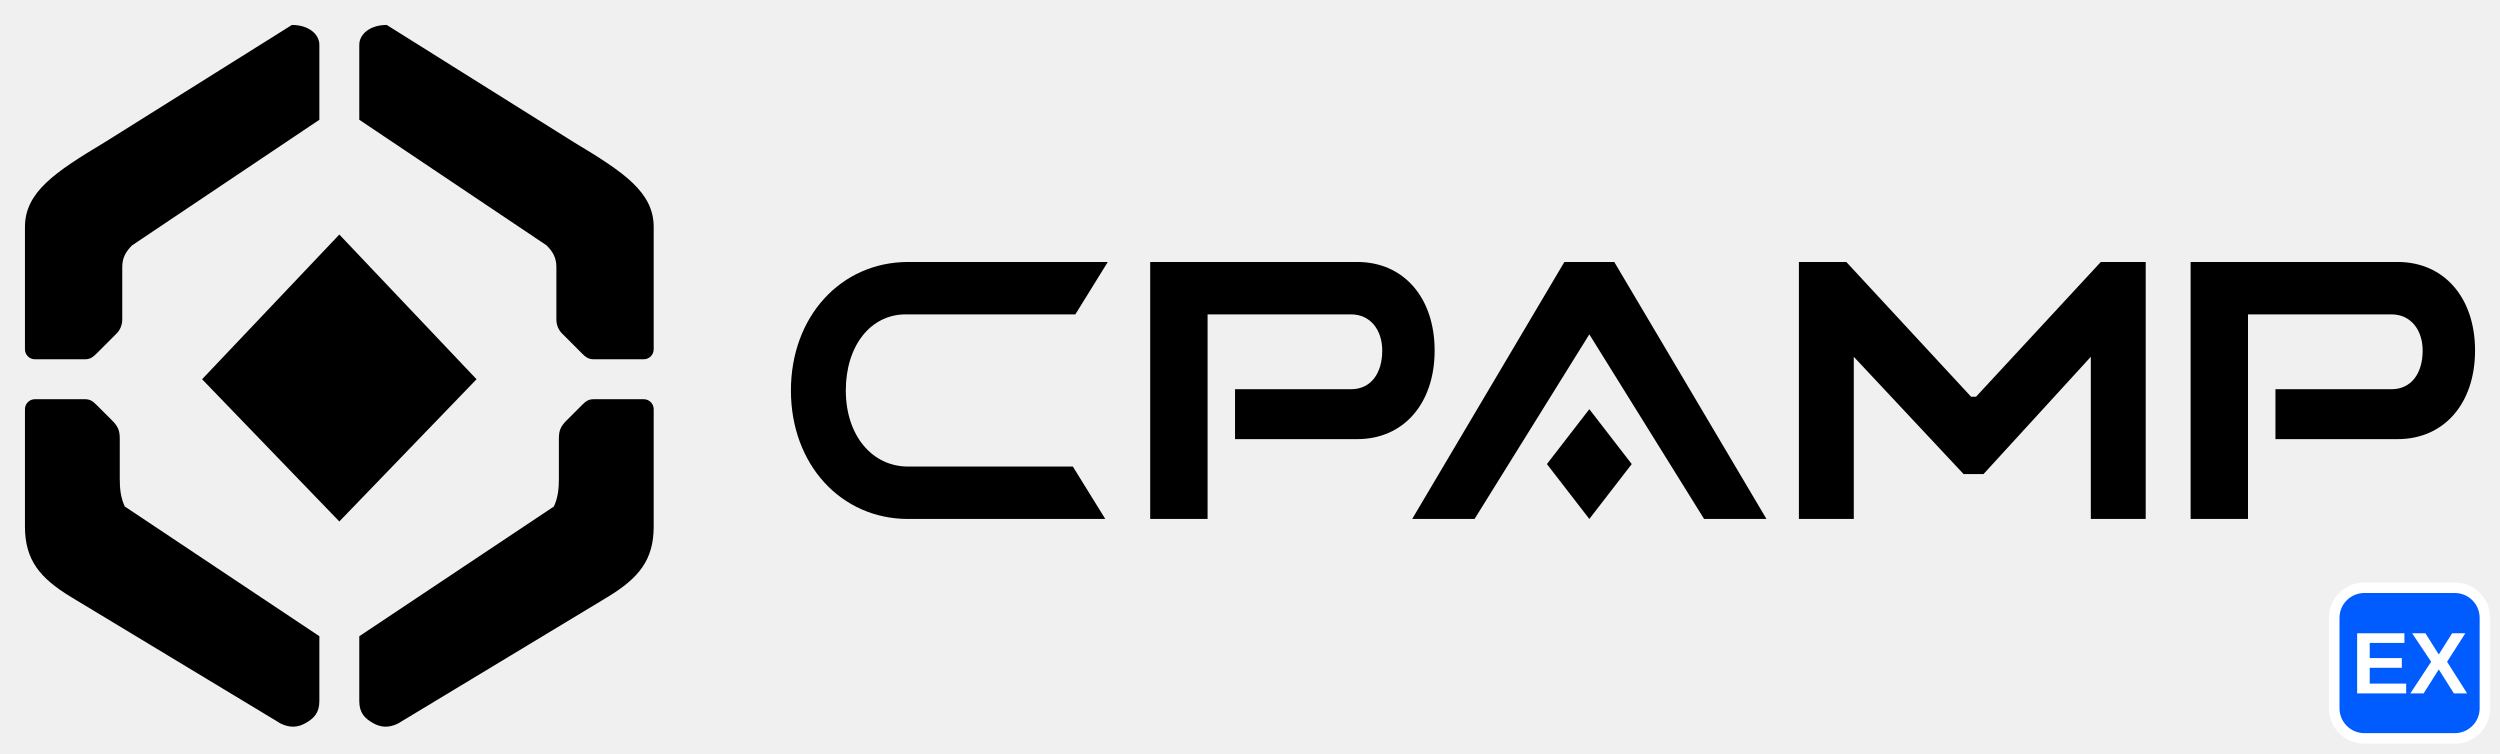
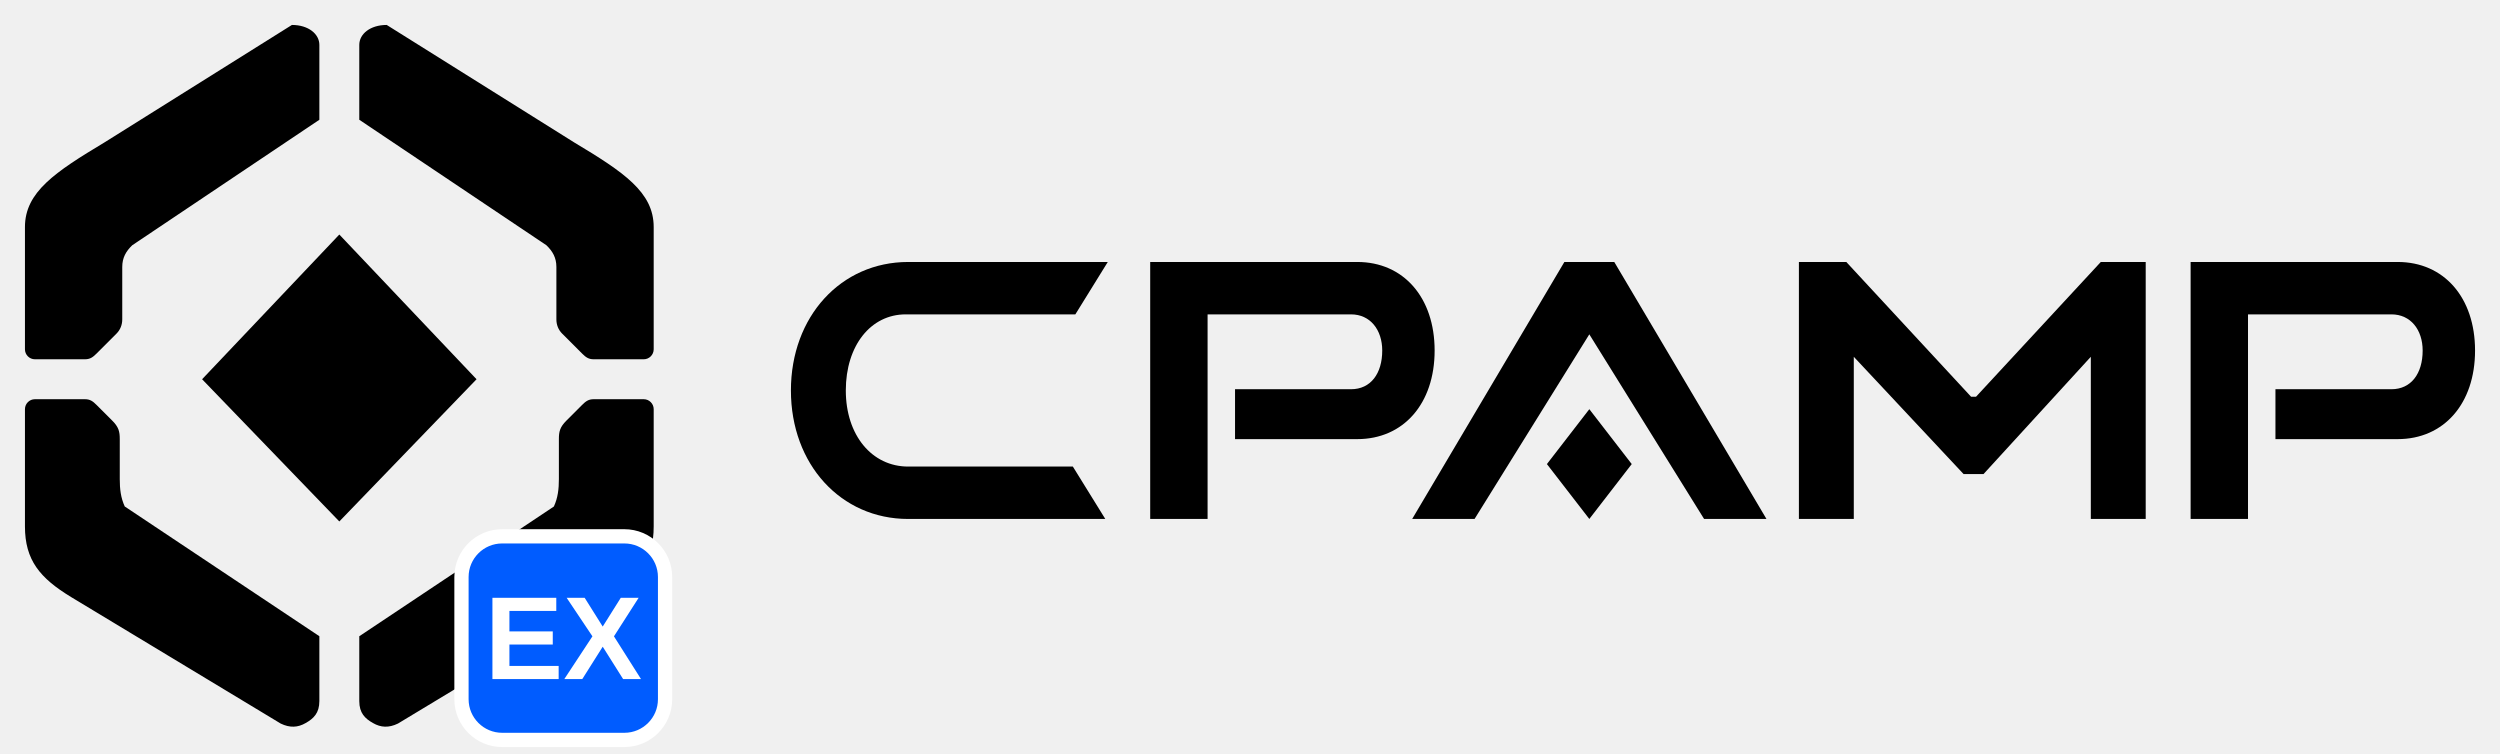
<svg xmlns="http://www.w3.org/2000/svg" width="1002" height="302" viewBox="12 8 1002 302" fill="none" shape-rendering="geometricPrecision">
  <defs>
    <path id="letter-p" d="M164 18h83c18.5 0 31 14.2 31 35.5S265.5 89 247 89h-49V69h46.5c7.9 0 12.5-6.3 12.5-15.5 0-8.3-4.8-14.5-12.5-14.5H187v82h-23V18Z" />
  </defs>
  <g fill="#000">
    <g transform="translate(0 0)">
      <path d="M129 18 54 65C34 77 22 85 22 99v49c0 2.2 1.8 4 4 4h20c2.1 0 3.2-.8 4.7-2.3l8-8c1.5-1.5 2.3-3.5 2.3-5.7v-21c0-3.7 1.5-6.3 4-8.7L140 56V26c0-4.4-4.4-8-11-8Zm38 0 75 47c20 12 32 20 32 34v49c0 2.2-1.8 4-4 4h-20c-2.1 0-3.2-.8-4.7-2.3l-8-8c-1.5-1.5-2.3-3.5-2.3-5.7v-21c0-3.7-1.5-6.3-4-8.7L156 56V26c0-4.4 4.4-8 11-8ZM26 168h20c2.1 0 3.2.8 4.7 2.3l6.3 6.3c2.6 2.6 3 4.4 3 7.4v16c0 4 .4 7.5 2 11L140 263v26c0 4.8-2.3 7-5.5 8.8-3.1 1.8-6.3 2-10 .2l-84-50.7C28 239.7 22 232.5 22 219v-47c0-2.2 1.8-4 4-4Zm244 0h-20c-2.1 0-3.2.8-4.7 2.3l-6.3 6.3c-2.6 2.6-3 4.4-3 7.4v16c0 4-.4 7.5-2 11L156 263v26c0 4.8 2.3 7 5.5 8.8 3.1 1.8 6.3 2 10 .2l84-50.7C268 239.7 274 232.5 274 219v-47c0-2.2-1.8-4-4-4Z" />
      <path d="m148 102 55 58-55 57-55-57 55-58Z" />
    </g>
    <g transform="translate(309 95)">
      <path d="m147 18-13 21H66c-14 0-24 12.5-24 30.5S52.5 100 67 100h66l13 21H67c-27 0-47-21.9-47-51.5S40 18 67 18h80Z" />
      <use href="#letter-p" />
      <path d="m269 121 61-103h20l61 103h-25l-46-74-46 74h-25Z" />
      <path d="M424 18v103h22V56l44 47h8l43-47v65h22V18h-18l-50 54h-2l-50-54h-19Z" />
      <use href="#letter-p" transform="translate(417)" />
      <path d="m340 77 17 22-17 22-17-22 17-22Z" />
    </g>
  </g>
  <g data-cpamp-ex="1" shape-rendering="geometricPrecision">
-     <rect x="947.56" y="243.56" width="60.4" height="60.4" rx="12.08" fill="#005CFF" stroke="#FFFFFF" stroke-width="4.23" />
-     <text x="977.76" y="273.76" font-family="Arial, Helvetica, sans-serif" font-size="35.03" font-weight="700" fill="#FFFFFF" text-anchor="middle" dominant-baseline="central">EX</text>
+     <rect x="196.96" y="222.96" width="81.6" height="81.6" rx="16.32" fill="#005CFF" stroke="#FFFFFF" stroke-width="5.71" />
+     <text x="237.76" y="263.76" font-family="Arial, Helvetica, sans-serif" font-size="47.33" font-weight="700" fill="#FFFFFF" text-anchor="middle" dominant-baseline="central">EX</text>
  </g>
</svg>
